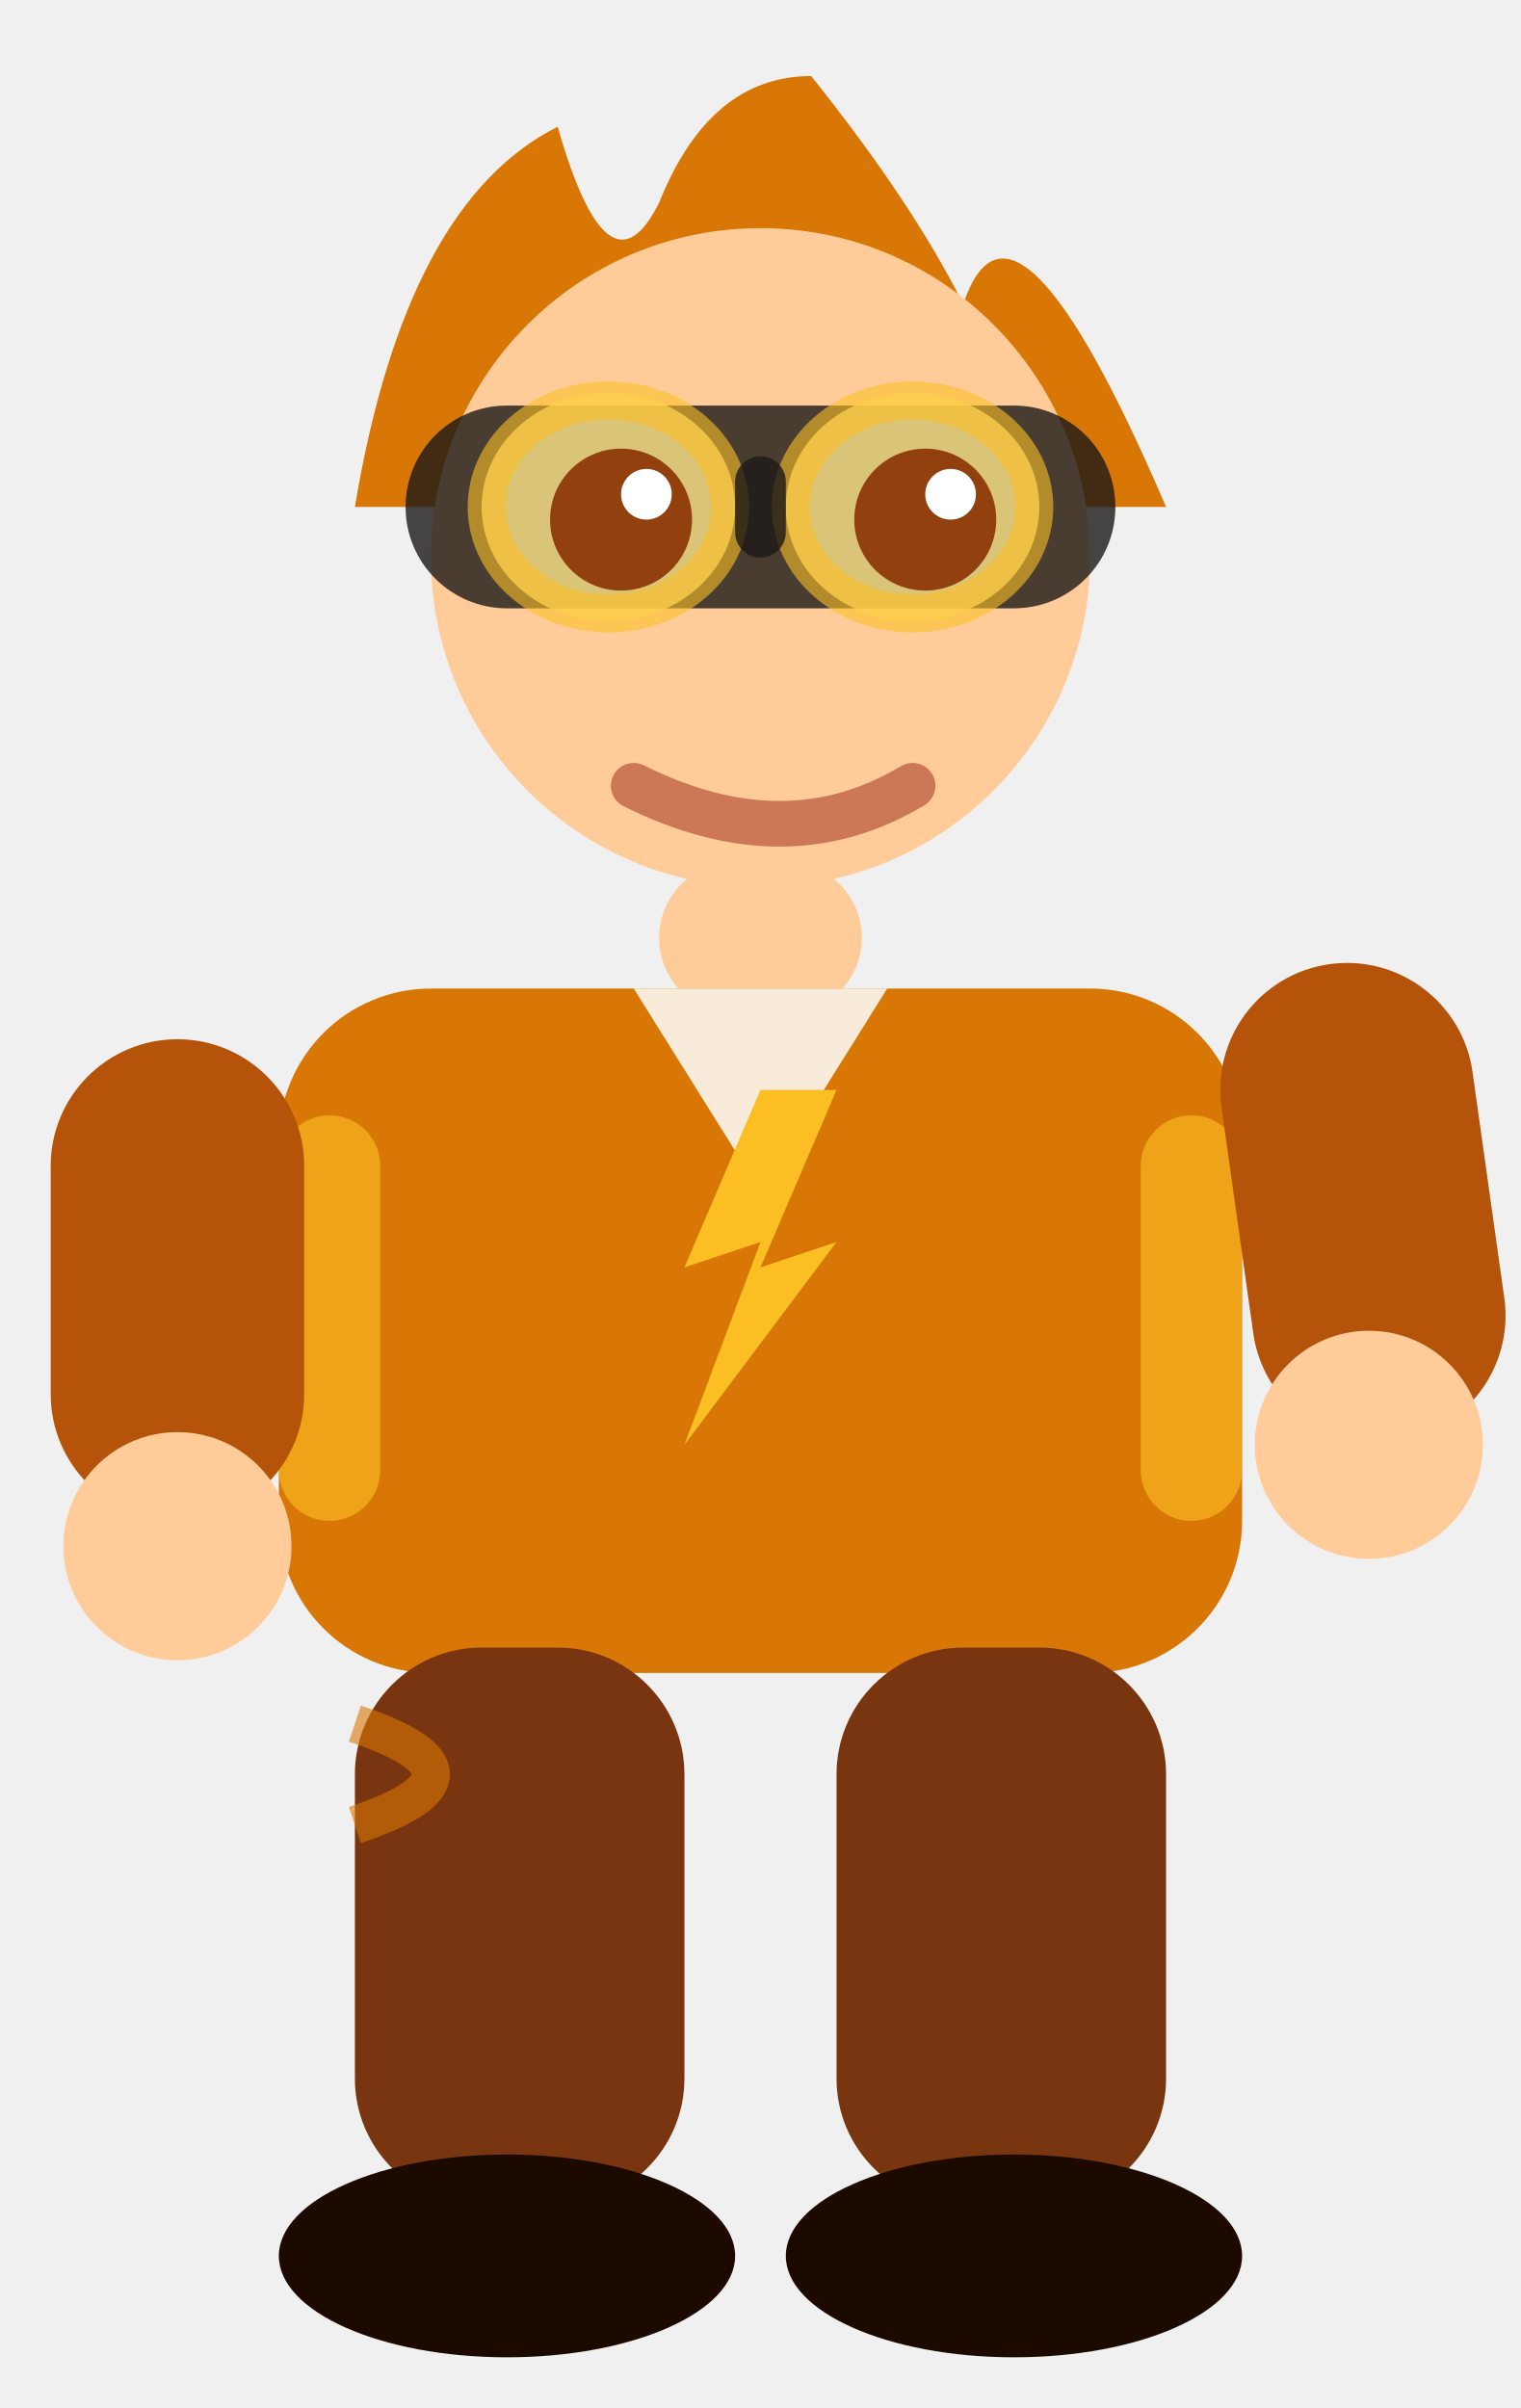
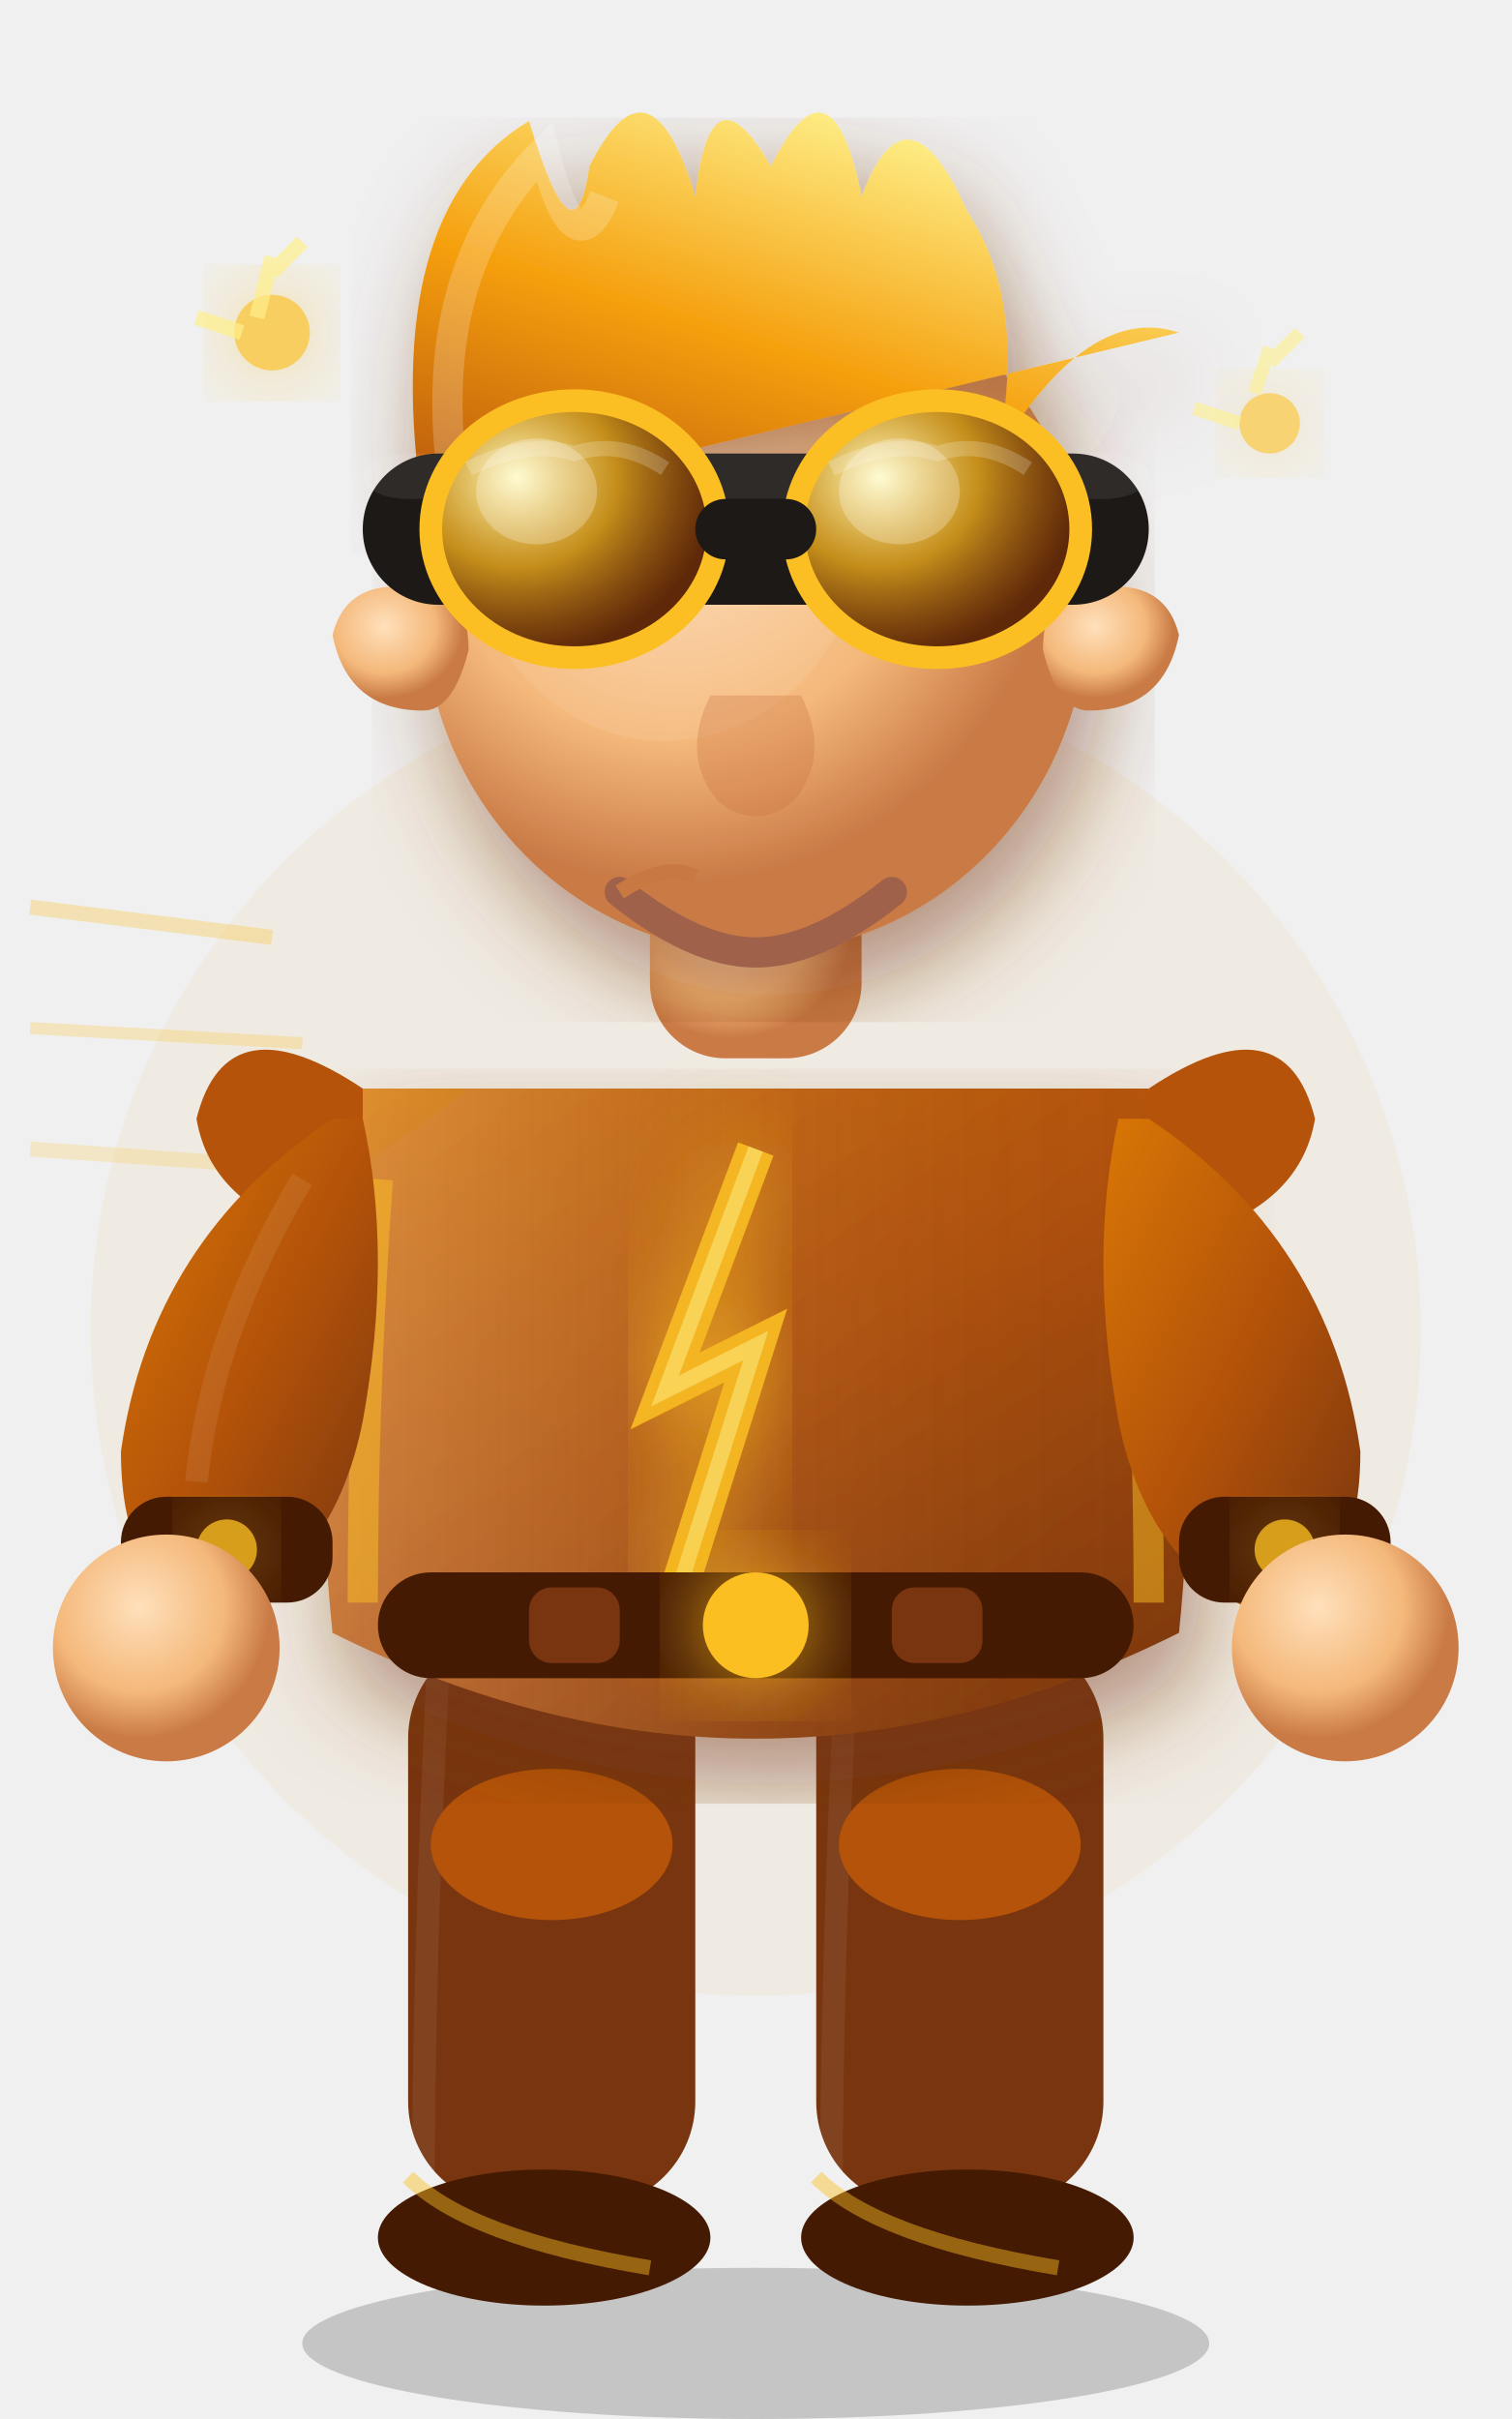
- <svg xmlns="http://www.w3.org/2000/svg" viewBox="0 0 60 95">
-   <path d="M14 20 Q16 8 22 5 Q24 12 26 8 Q28 3 32 3 Q36 8 38 12 Q40 6 46 20" fill="#D97706" />
-   <circle cx="30" cy="22" r="13" fill="#FFCC99" />
-   <rect x="16" y="16" width="28" height="8" rx="4" fill="#1C1917" opacity="0.8" />
-   <ellipse cx="24" cy="20" rx="5" ry="4.5" fill="#FDE68A" opacity="0.8" />
-   <ellipse cx="36" cy="20" rx="5" ry="4.5" fill="#FDE68A" opacity="0.8" />
-   <circle cx="24.5" cy="20.5" r="2.8" fill="#92400E" />
-   <circle cx="36.5" cy="20.5" r="2.8" fill="#92400E" />
-   <circle cx="25.5" cy="19.5" r="1" fill="white" />
-   <circle cx="37.5" cy="19.5" r="1" fill="white" />
-   <ellipse cx="24" cy="20" rx="4.8" ry="4.2" fill="none" stroke="#fbbf24" stroke-width="1.5" opacity="0.6" />
-   <ellipse cx="36" cy="20" rx="4.8" ry="4.2" fill="none" stroke="#fbbf24" stroke-width="1.5" opacity="0.6" />
-   <rect x="29" y="18" width="2" height="4" rx="1" fill="#1C1917" opacity="0.8" />
-   <path d="M25 31 Q31 34 36 31" stroke="#CC7755" stroke-width="1.8" fill="none" stroke-linecap="round" />
-   <rect x="26" y="34" width="8" height="6" rx="3" fill="#FFCC99" />
-   <rect x="11" y="39" width="38" height="27" rx="6" fill="#D97706" />
-   <polygon points="25,39 30,47 35,39" fill="white" opacity="0.85" />
-   <polygon points="30,43 27,50 30,49 27,57 33,49 30,50 33,43" fill="#fbbf24" />
-   <rect x="11" y="44" width="4" height="16" rx="2" fill="#fbbf24" opacity="0.6" />
-   <rect x="45" y="44" width="4" height="16" rx="2" fill="#fbbf24" opacity="0.6" />
-   <rect x="2" y="41" width="10" height="19" rx="5" fill="#B45309" />
-   <rect x="48" y="38" width="10" height="19" rx="5" fill="#B45309" transform="rotate(-8 53 42)" />
-   <circle cx="7" cy="61" r="4.5" fill="#FFCC99" />
-   <circle cx="54" cy="57" r="4.5" fill="#FFCC99" />
-   <rect x="14" y="65" width="13" height="22" rx="5" fill="#78350F" />
-   <rect x="33" y="65" width="13" height="22" rx="5" fill="#78350F" />
-   <path d="M14 72 Q20 70 14 68" stroke="#D97706" stroke-width="1.5" fill="none" opacity="0.6" />
-   <ellipse cx="20" cy="89" rx="9" ry="4" fill="#1C0A00" />
-   <ellipse cx="40" cy="89" rx="9" ry="4" fill="#1C0A00" />
+ <svg xmlns="http://www.w3.org/2000/svg" viewBox="0 0 100 160" shape-rendering="geometricPrecision">
+   <defs>
+     <radialGradient id="sk" cx="38%" cy="32%" r="58%">
+       <stop offset="0%" stop-color="#ffe0bb" />
+       <stop offset="65%" stop-color="#f4b87a" />
+       <stop offset="100%" stop-color="#c97a45" />
+     </radialGradient>
+     <linearGradient id="suit" x1="0%" y1="0%" x2="100%" y2="100%">
+       <stop offset="0%" stop-color="#d97706" />
+       <stop offset="50%" stop-color="#b45309" />
+       <stop offset="100%" stop-color="#78350f" />
+     </linearGradient>
+     <linearGradient id="suitH" x1="0%" y1="0%" x2="100%" y2="0%">
+       <stop offset="0%" stop-color="rgba(255,255,255,0.2)" />
+       <stop offset="100%" stop-color="rgba(0,0,0,0)" />
+     </linearGradient>
+     <linearGradient id="goggle" x1="0%" y1="0%" x2="100%" y2="100%">
+       <stop offset="0%" stop-color="#fde68a" />
+       <stop offset="50%" stop-color="#fbbf24" />
+       <stop offset="100%" stop-color="#d97706" />
+     </linearGradient>
+     <linearGradient id="hair" x1="0%" y1="100%" x2="60%" y2="0%">
+       <stop offset="0%" stop-color="#b45309" />
+       <stop offset="50%" stop-color="#f59e0b" />
+       <stop offset="100%" stop-color="#fef08a" />
+     </linearGradient>
+     <radialGradient id="lens" cx="30%" cy="30%" r="70%">
+       <stop offset="0%" stop-color="#fef9c3" />
+       <stop offset="50%" stop-color="#fbbf24" stop-opacity="0.7" />
+       <stop offset="100%" stop-color="#78350f" stop-opacity="0.5" />
+     </radialGradient>
+     <filter id="glow" x="-40%" y="-40%" width="180%" height="180%">
+       <feGaussianBlur in="SourceGraphic" stdDeviation="3" result="b" />
+       <feMerge>
+         <feMergeNode in="b" />
+         <feMergeNode in="SourceGraphic" />
+       </feMerge>
+     </filter>
+     <filter id="ds">
+       <feDropShadow dx="1" dy="3" stdDeviation="3" flood-color="#78350f" flood-opacity="0.5" />
+     </filter>
+     <filter id="lglow" x="-30%" y="-30%" width="160%" height="160%">
+       <feGaussianBlur in="SourceAlpha" stdDeviation="4" result="b" />
+       <feFlood flood-color="#fbbf24" flood-opacity="0.5" result="c" />
+       <feComposite in="c" in2="b" operator="in" result="s" />
+       <feMerge>
+         <feMergeNode in="s" />
+         <feMergeNode in="SourceGraphic" />
+       </feMerge>
+     </filter>
+   </defs>
+   <ellipse cx="50" cy="155" rx="30" ry="5" fill="rgba(0,0,0,0.18)" />
+   <circle cx="50" cy="88" r="44" fill="rgba(245,158,11,0.06)" />
+   <path d="M2 60 L18 62" stroke="#fbbf24" stroke-width="1" opacity="0.3" />
+   <path d="M2 68 L20 69" stroke="#fbbf24" stroke-width="0.8" opacity="0.25" />
+   <path d="M2 76 L16 77" stroke="#fbbf24" stroke-width="1" opacity="0.2" />
+   <rect x="27" y="108" width="19" height="38" rx="7" fill="#78350f" />
+   <rect x="54" y="108" width="19" height="38" rx="7" fill="#78350f" />
+   <path d="M29 110 Q28 130 28 146" stroke="rgba(255,255,255,0.07)" stroke-width="1.5" fill="none" />
+   <path d="M56 110 Q55 130 55 146" stroke="rgba(255,255,255,0.07)" stroke-width="1.5" fill="none" />
+   <ellipse cx="36.5" cy="122" rx="8" ry="5" fill="#b45309" />
+   <ellipse cx="63.5" cy="122" rx="8" ry="5" fill="#b45309" />
+   <ellipse cx="36" cy="148" rx="11" ry="4.5" fill="#451a03" />
+   <ellipse cx="64" cy="148" rx="11" ry="4.5" fill="#451a03" />
+   <path d="M27 144 Q31 148 43 150" stroke="#fbbf24" stroke-width="1" fill="none" opacity="0.45" />
+   <path d="M54 144 Q58 148 70 150" stroke="#fbbf24" stroke-width="1" fill="none" opacity="0.45" />
+   <path d="M24 72 Q20 88 22 108 Q36 115 50 115 Q64 115 78 108 Q80 88 76 72 Z" fill="url(#suit)" filter="url(#ds)" />
+   <path d="M24 72 Q20 88 22 108 Q36 115 50 115 Q64 115 78 108 Q80 88 76 72 Z" fill="url(#suitH)" />
+   <path d="M50 76 L44 92 L50 89 L44 108" stroke="#fbbf24" stroke-width="2.5" fill="none" filter="url(#glow)" opacity="0.9" />
+   <path d="M50 76 L44 92 L50 89 L44 108" stroke="#fef08a" stroke-width="1" fill="none" opacity="0.5" />
+   <path d="M25 78 Q24 92 24 106" stroke="#fbbf24" stroke-width="2" fill="none" opacity="0.5" />
+   <path d="M75 78 Q76 92 76 106" stroke="#fbbf24" stroke-width="2" fill="none" opacity="0.5" />
+   <rect x="25" y="104" width="50" height="7" rx="3.5" fill="#451a03" />
+   <circle cx="50" cy="107.5" r="3.5" fill="#fbbf24" filter="url(#glow)" />
+   <rect x="35" y="105" width="6" height="5" rx="1.5" fill="#78350f" />
+   <rect x="59" y="105" width="6" height="5" rx="1.5" fill="#78350f" />
+   <path d="M24 72 Q15 66 13 74 Q14 80 22 82 Q24 80 24 76" fill="#b45309" />
+   <path d="M76 72 Q85 66 87 74 Q86 80 78 82 Q76 80 76 76" fill="#b45309" />
+   <path d="M22 74 Q10 82 8 96 Q8 105 14 107 Q22 104 24 94 Q26 83 24 74" fill="url(#suit)" />
+   <path d="M20 78 Q14 88 13 98" stroke="rgba(255,255,255,0.08)" stroke-width="1.5" fill="none" />
+   <rect x="8" y="99" width="14" height="7" rx="3" fill="#451a03" />
+   <circle cx="15" cy="102.5" r="2" fill="#fbbf24" opacity="0.8" filter="url(#glow)" />
+   <path d="M76 74 Q88 82 90 96 Q90 105 84 107 Q76 104 74 94 Q72 83 74 74" fill="url(#suit)" />
+   <rect x="78" y="99" width="14" height="7" rx="3" fill="#451a03" />
+   <circle cx="85" cy="102.5" r="2" fill="#fbbf24" opacity="0.8" filter="url(#glow)" />
+   <circle cx="11" cy="109" r="7.5" fill="url(#sk)" />
+   <circle cx="89" cy="109" r="7.5" fill="url(#sk)" />
+   <rect x="43" y="57" width="14" height="13" rx="5" fill="url(#sk)" />
+   <ellipse cx="50" cy="40" rx="22" ry="23" fill="url(#sk)" filter="url(#ds)" />
+   <ellipse cx="44" cy="35" rx="13" ry="14" fill="rgba(255,255,255,0.08)" />
+   <path d="M28 39 Q23 38 22 42 Q23 47 28 47 Q30 47 31 43 Q31 39 28 39" fill="url(#sk)" />
+   <path d="M72 39 Q77 38 78 42 Q77 47 72 47 Q70 47 69 43 Q69 39 72 39" fill="url(#sk)" />
+   <path d="M28 34 Q25 14 35 8 Q38 18 39 11 Q43 3 46 13 Q47 4 51 11 Q55 3 57 13 Q60 5 64 14 Q68 20 66 30 Q72 20 78 22" fill="url(#hair)" filter="url(#ds)" />
+   <path d="M30 32 Q28 18 36 10 Q38 18 40 13" stroke="rgba(255,255,255,0.2)" stroke-width="2" fill="none" />
+   <rect x="24" y="30" width="52" height="10" rx="5" fill="#1c1917" />
+   <rect x="24" y="30" width="52" height="3" rx="3" fill="rgba(255,255,255,0.08)" />
+   <ellipse cx="38" cy="35" rx="10" ry="9" fill="#451a03" />
+   <ellipse cx="38" cy="35" rx="9.5" ry="8.5" fill="url(#lens)" />
+   <ellipse cx="38" cy="35" rx="9.5" ry="8.5" fill="none" stroke="#fbbf24" stroke-width="1.5" />
+   <ellipse cx="35.5" cy="32.5" rx="4" ry="3.5" fill="rgba(255,255,255,0.25)" />
+   <path d="M31 31 Q35 29 38 30 Q41 29 44 31" stroke="rgba(255,255,255,0.2)" stroke-width="1" fill="none" />
+   <ellipse cx="62" cy="35" rx="10" ry="9" fill="#451a03" />
+   <ellipse cx="62" cy="35" rx="9.5" ry="8.5" fill="url(#lens)" />
+   <ellipse cx="62" cy="35" rx="9.5" ry="8.5" fill="none" stroke="#fbbf24" stroke-width="1.5" />
+   <ellipse cx="59.5" cy="32.5" rx="4" ry="3.5" fill="rgba(255,255,255,0.25)" />
+   <path d="M55 31 Q59 29 62 30 Q65 29 68 31" stroke="rgba(255,255,255,0.2)" stroke-width="1" fill="none" />
+   <rect x="46" y="33" width="8" height="4" rx="2" fill="#1c1917" />
+   <path d="M47 46 Q45 50 47.5 53 Q50 55 52.5 53 Q55 50 53 46" fill="rgba(200,110,60,0.3)" />
+   <path d="M41 59 Q46 63 50 63 Q54 63 59 59" stroke="#a0614a" stroke-width="2" fill="none" stroke-linecap="round" />
+   <path d="M41 59 Q44 57 46 58" stroke="#c87941" stroke-width="1" fill="none" />
+   <circle cx="18" cy="22" r="2.5" fill="#fbbf24" opacity="0.7" filter="url(#glow)" />
+   <path d="M17 21 L18 17 M16 22 L13 21 M18 18 L20 16" stroke="#fef08a" stroke-width="1" opacity="0.7" />
+   <circle cx="84" cy="28" r="2" fill="#fbbf24" opacity="0.6" filter="url(#glow)" />
+   <path d="M83 26 L84 23 M82 28 L79 27 M84 24 L86 22" stroke="#fef08a" stroke-width="0.9" opacity="0.6" />
</svg>
